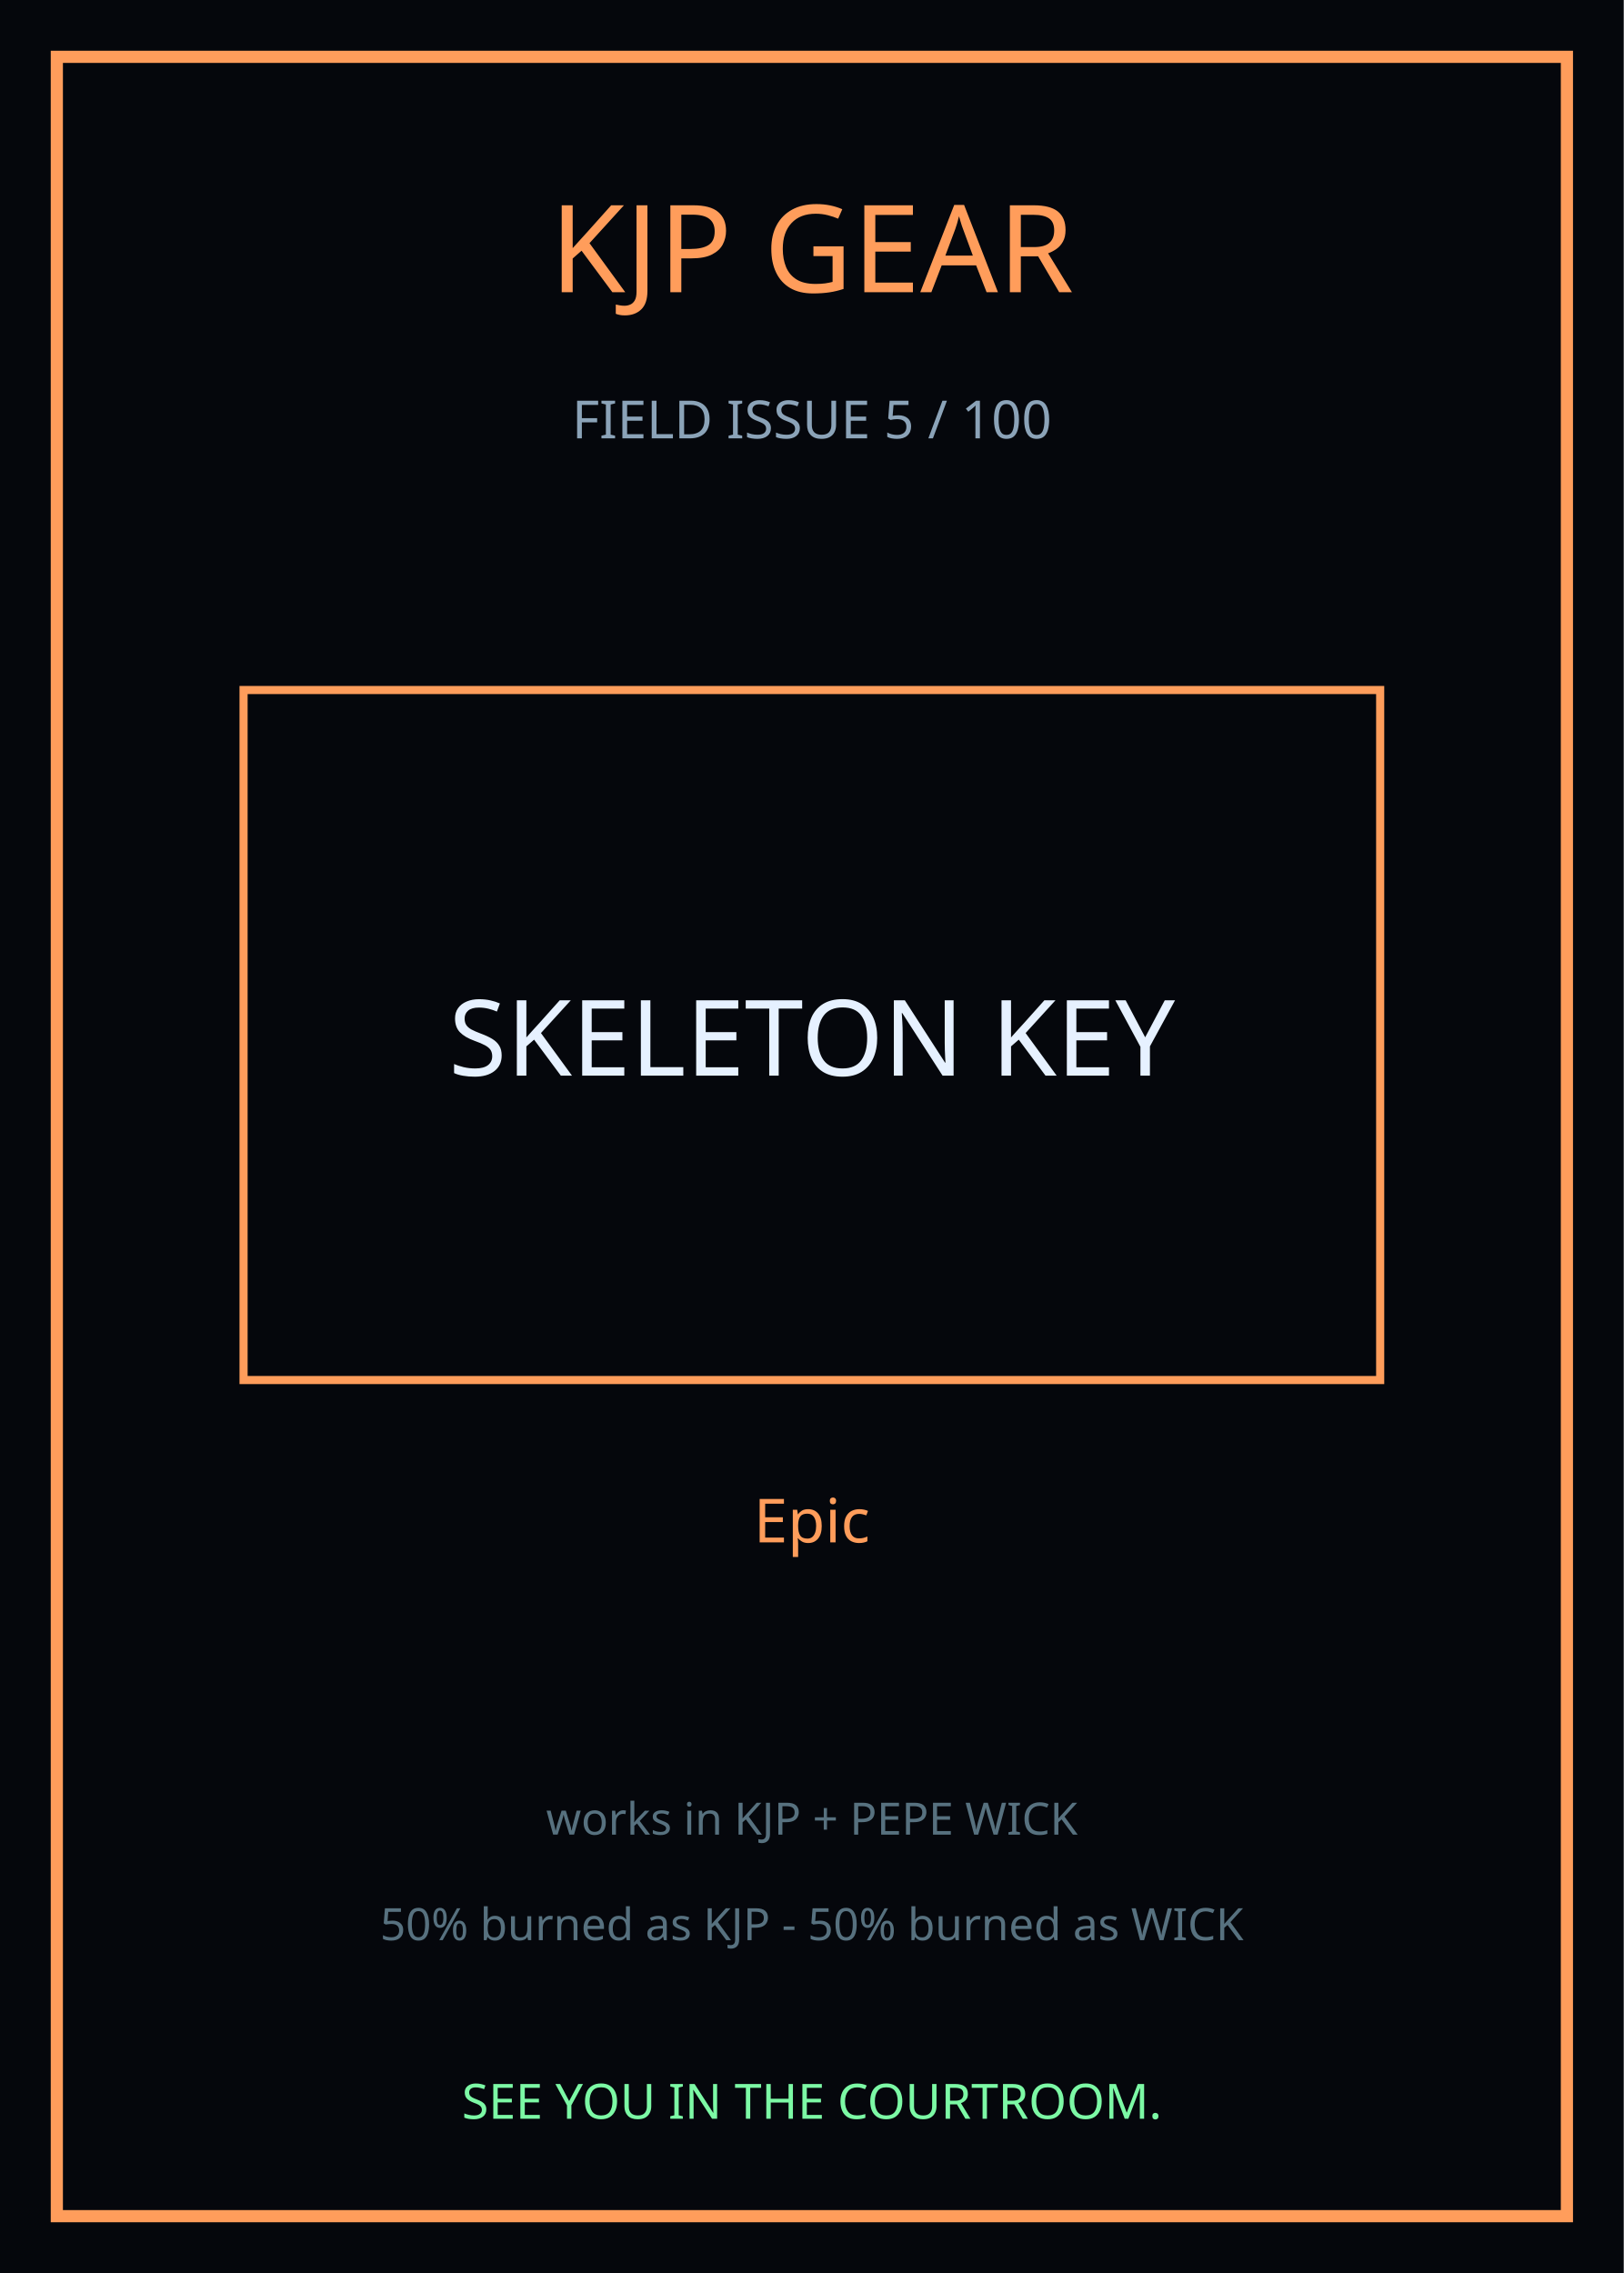
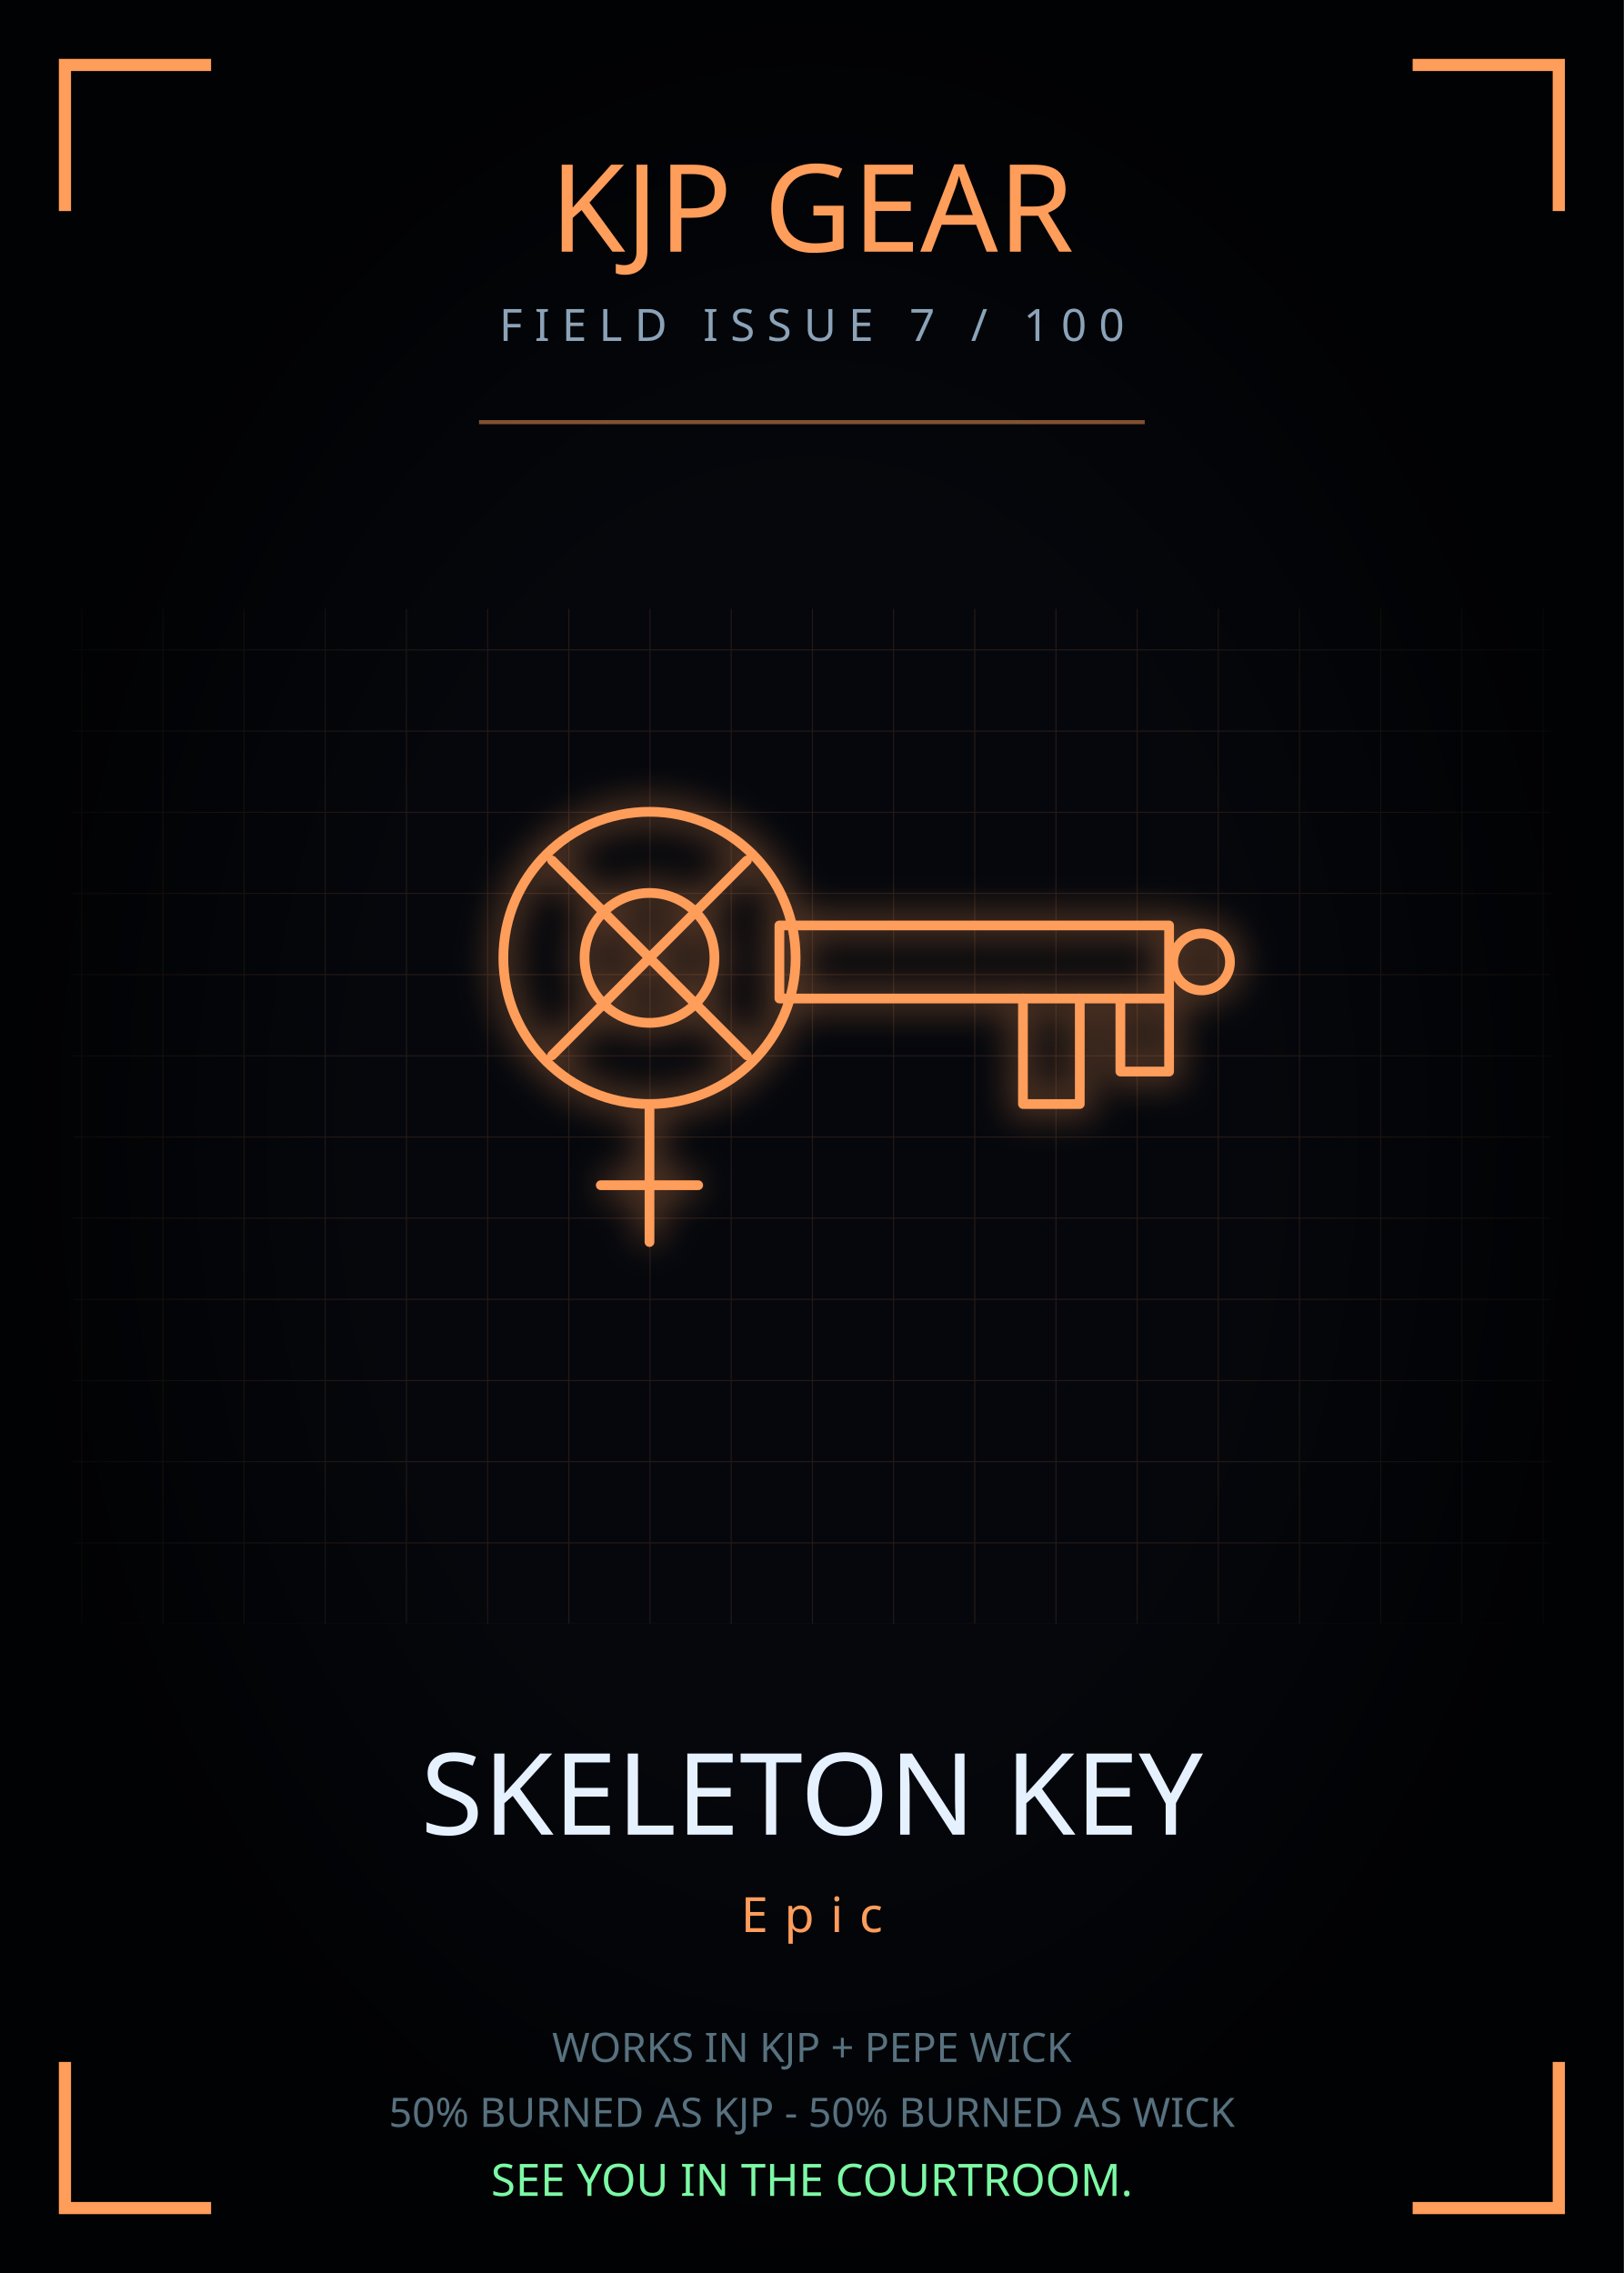
<svg xmlns="http://www.w3.org/2000/svg" width="400" height="560" viewBox="0 0 400 560">
+   <defs>
+     <pattern id="g" width="20" height="20" patternUnits="userSpaceOnUse">
+       <path d="M20 0H0V20" fill="none" stroke="#ff9d5b" stroke-width=".5" opacity=".13" />
+     </pattern>
+     <radialGradient id="v">
+       <stop offset=".55" stop-color="#000" stop-opacity="0" />
+       <stop offset="1" stop-color="#000" stop-opacity=".75" />
+     </radialGradient>
+     <filter id="b">
+       <feGaussianBlur stdDeviation="4" />
+     </filter>
+   </defs>
  <rect width="400" height="560" fill="#05070c" />
-   <rect x="14" y="14" width="372" height="532" fill="none" stroke="#ff9d5b" stroke-width="3" />
-   <text x="200" y="72" text-anchor="middle" font-family="Arial Black" font-size="30" fill="#ff9d5b">KJP GEAR</text>
-   <text x="200" y="108" text-anchor="middle" font-family="Verdana" font-size="13" fill="#8ba3b8">FIELD ISSUE 5 / 100</text>
-   <rect x="60" y="170" width="280" height="170" fill="none" stroke="#ff9d5b" stroke-width="2" />
-   <text x="200" y="265" text-anchor="middle" font-family="Arial Black" font-size="26" fill="#e6f1ff">SKELETON KEY</text>
-   <text x="200" y="380" text-anchor="middle" font-family="Verdana" font-size="15" fill="#ff9d5b">Epic</text>
-   <text x="200" y="452" text-anchor="middle" font-family="Verdana" font-size="11" fill="#57717f">works in KJP + PEPE WICK</text>
-   <text x="200" y="478" text-anchor="middle" font-family="Verdana" font-size="11" fill="#57717f">50% burned as KJP - 50% burned as WICK</text>
-   <text x="200" y="522" text-anchor="middle" font-family="Verdana" font-size="12" fill="#7cf9a5">SEE YOU IN THE COURTROOM.</text>
+   <rect x="18" y="150" width="364" height="250" fill="url(#g)" />
+   <g fill="none" stroke="#ff9d5b" stroke-width="7" opacity=".30" filter="url(#b)">
+     <circle cx="160" cy="236" r="36" />
+     <circle cx="160" cy="236" r="16" />
+     <path d="M136 212l48 48M184 212l-48 48" />
+     <path d="M192 228h96v18h-96z" />
+     <path d="M252 246v26h14v-26M276 246v18h12v-18" />
+     <circle cx="296" cy="237" r="7" />
+     <path d="M160 272v34M148 292h24" />
+   </g>
+   <g fill="none" stroke="#ff9d5b" stroke-width="2.4" stroke-linejoin="round" stroke-linecap="round">
+     <circle cx="160" cy="236" r="36" />
+     <circle cx="160" cy="236" r="16" />
+     <path d="M136 212l48 48M184 212l-48 48" />
+     <path d="M192 228h96v18h-96z" />
+     <path d="M252 246v26h14v-26M276 246v18h12v-18" />
+     <circle cx="296" cy="237" r="7" />
+     <path d="M160 272v34M148 292h24" />
+   </g>
+   <rect width="400" height="560" fill="url(#v)" />
+   <g fill="none" stroke="#ff9d5b" stroke-width="3">
+     <path d="M16 52V16h36M348 16h36v36M384 508v36h-36M52 544H16v-36" />
+   </g>
+   <text x="200" y="62" text-anchor="middle" font-family="Arial Black" font-size="30" fill="#ff9d5b">KJP GEAR</text>
+   <text x="200" y="84" text-anchor="middle" font-family="Verdana" font-size="11" fill="#8ba3b8" letter-spacing="3">FIELD ISSUE 7 / 100</text>
+   <path d="M118 104h164" stroke="#ff9d5b" stroke-width="1" opacity=".5" />
+   <text x="200" y="452" text-anchor="middle" font-family="Arial Black" font-size="28" fill="#e6f1ff">SKELETON KEY</text>
+   <text x="200" y="476" text-anchor="middle" font-family="Verdana" font-size="12" fill="#ff9d5b" letter-spacing="4">Epic</text>
+   <text x="200" y="508" text-anchor="middle" font-family="Verdana" font-size="10" fill="#57717f">WORKS IN KJP + PEPE WICK</text>
+   <text x="200" y="524" text-anchor="middle" font-family="Verdana" font-size="10" fill="#57717f">50% BURNED AS KJP - 50% BURNED AS WICK</text>
+   <text x="200" y="541" text-anchor="middle" font-family="Verdana" font-size="11" fill="#7cf9a5">SEE YOU IN THE COURTROOM.</text>
</svg>
